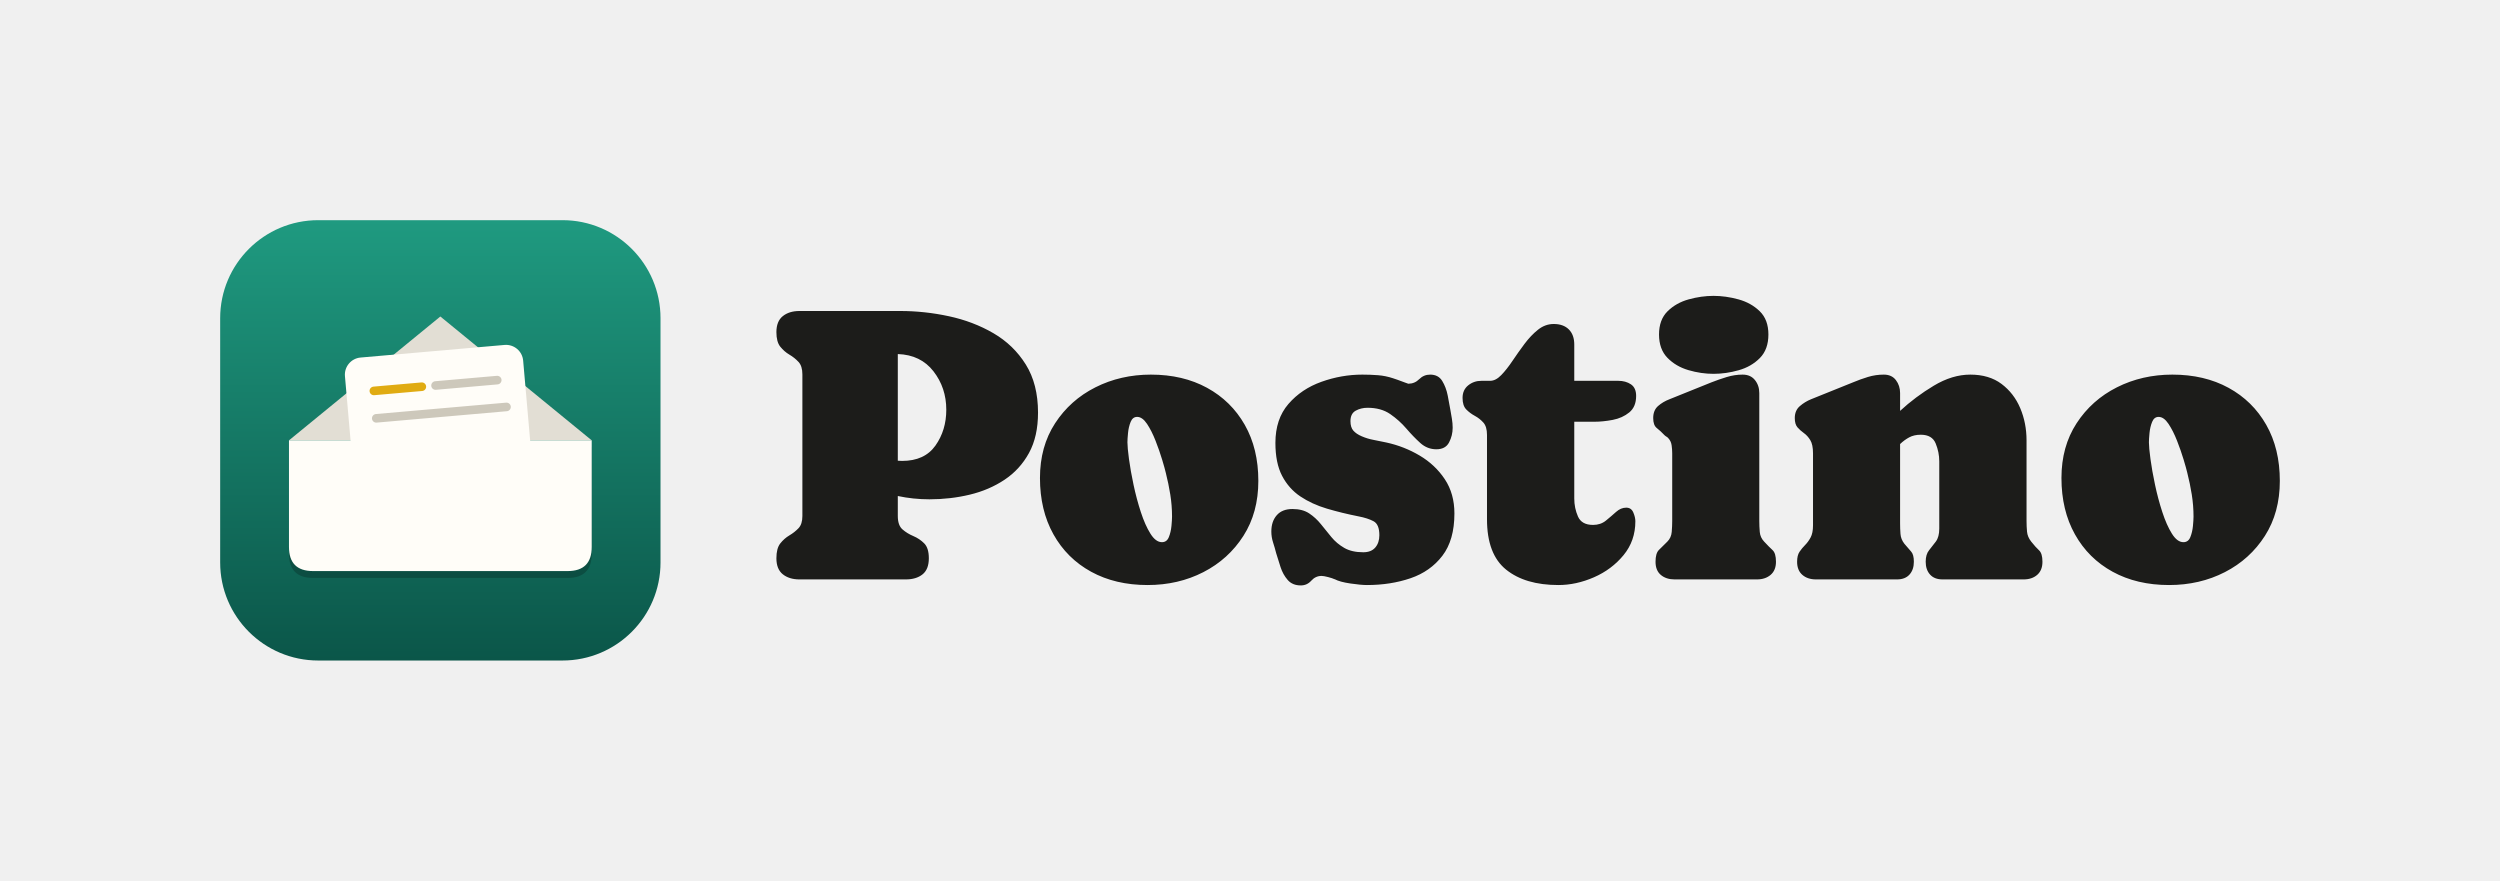
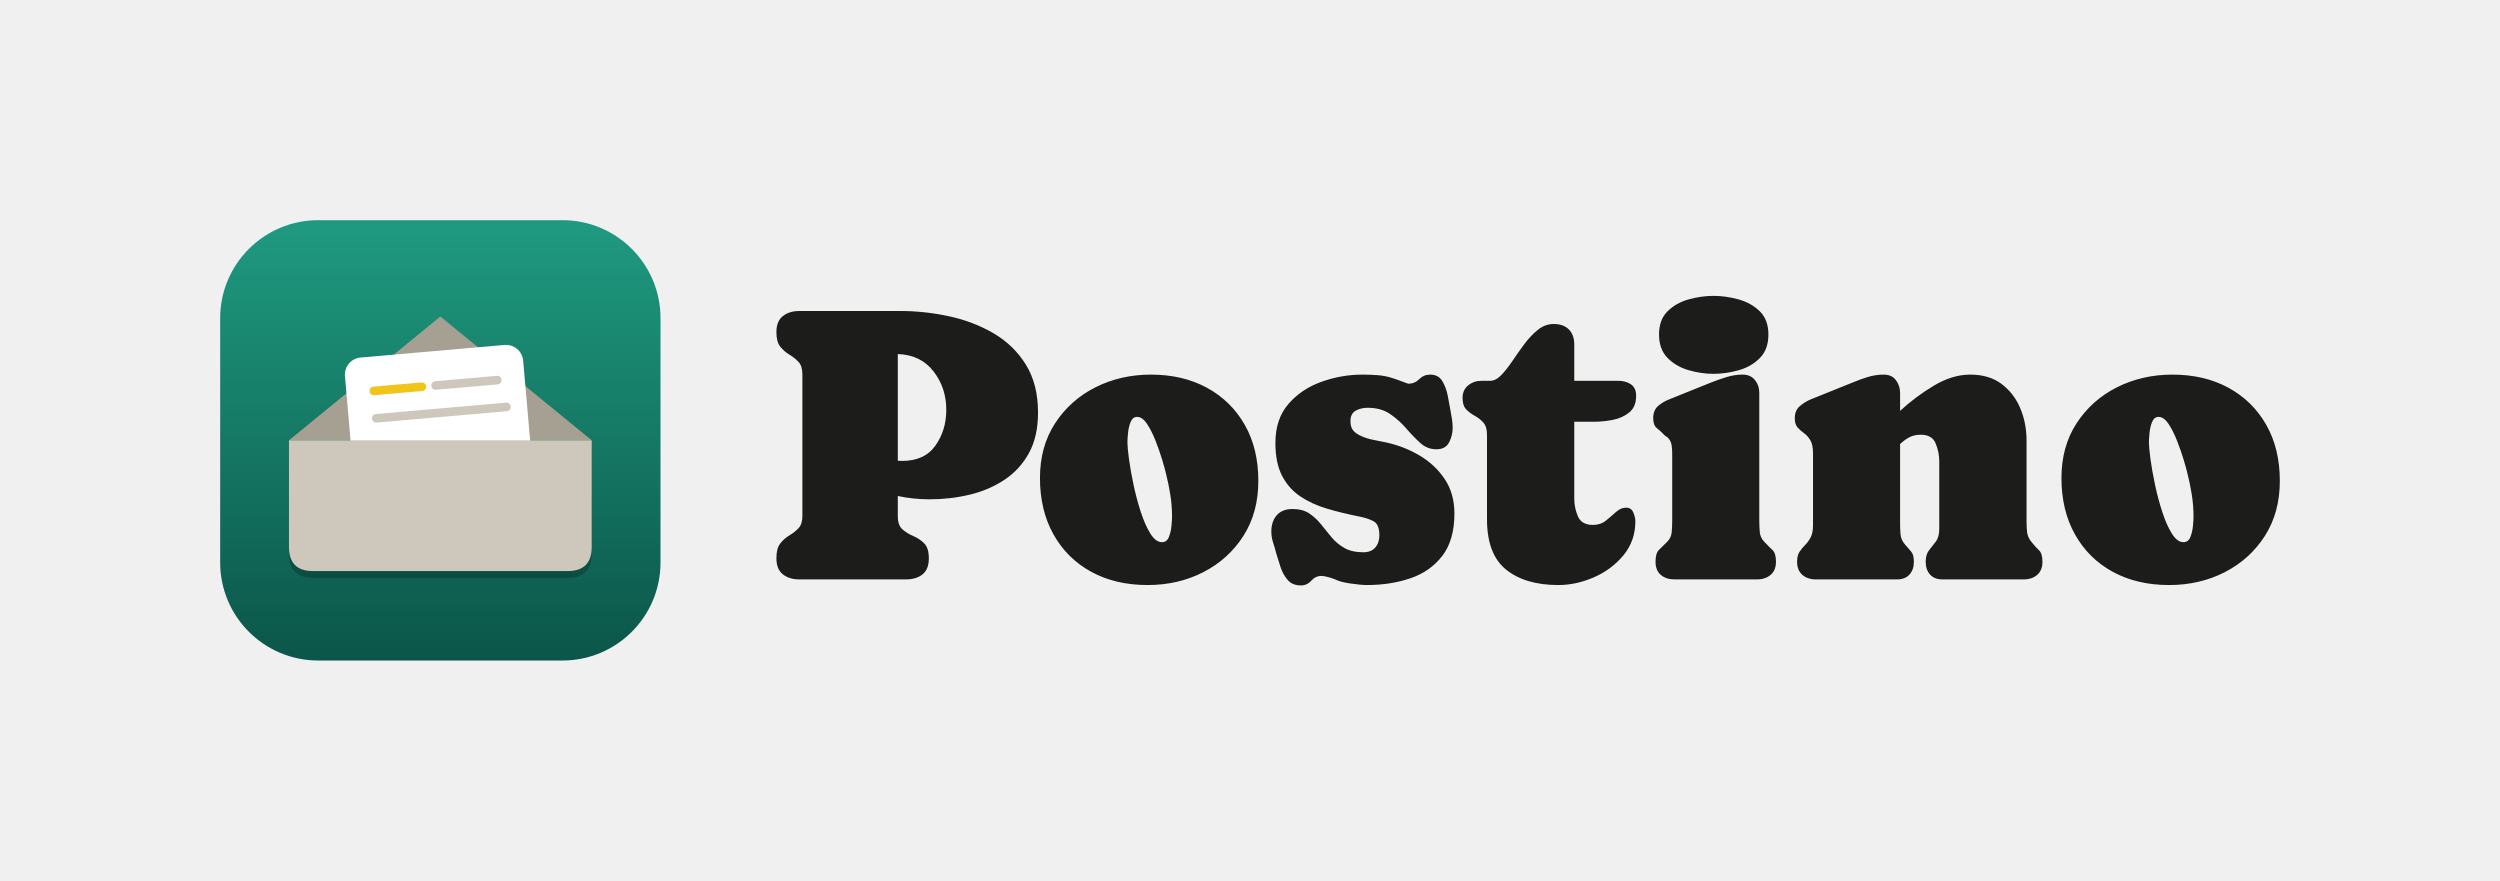
<svg xmlns="http://www.w3.org/2000/svg" viewBox="0 0 862.96 304" width="862.96" height="304">
  <svg x="76" y="76" width="152" height="152" viewBox="0 0 256 256">
    <defs>
      <linearGradient id="t" x1="0" y1="0" x2="0" y2="1">
        <stop offset="0" stop-color="#1f9a80" />
        <stop offset="1" stop-color="#0b5649" />
      </linearGradient>
    </defs>
    <rect width="256" height="256" rx="57" fill="url(#t)" />
-     <path d="M40 128 L128 56 L216 128 Z" fill="#e2ded4" />
+     <path d="M40 128 L128 56 L216 128 Z" fill="#a6a093" />
    <g transform="rotate(-5 128 128)">
-       <rect x="76" y="76" width="104" height="112" rx="10" fill="#fffdf8" />
+       <rect x="76" y="76" width="104" height="112" rx="10" fill="#ffffff" />
      <path d="M128 96 H164 M92 112 H168" fill="none" stroke="#cdc8bb" stroke-width="5" stroke-linecap="round" />
-       <path d="M92 96 H120" fill="none" stroke="#e0ab12" stroke-width="5" stroke-linecap="round" />
+       <path d="M92 96 H120" fill="none" stroke="#f0c419" stroke-width="5" stroke-linecap="round" />
    </g>
    <path d="M40 132 H216 V194 Q216 208 202 208 H54 Q40 208 40 194 Z" fill="#000" fill-opacity=".22" />
-     <path d="M40 128 H216 V190 Q216 204 202 204 H54 Q40 204 40 190 Z" fill="#fffdf8" />
+     <path d="M40 128 H216 V190 Q216 204 202 204 H54 Q40 204 40 190 Z" fill="#cdc8bb" />
  </svg>
  <g fill="#1c1c1a">
    <svg x="268" y="102.13" width="518.96" height="99.95" viewBox="39 -1462 7752 1493">
      <path d="M1388 -860Q1388 -737 1341.5 -652Q1295 -567 1215.5 -514Q1136 -461 1036 -437Q936 -413 828 -413Q745 -413 665 -430V-327Q665 -279 689 -258Q713 -237 745 -223.5Q777 -210 801 -186Q825 -162 825 -109Q825 -52 792.5 -26Q760 0 706 0H158Q105 0 72 -26.5Q39 -53 39 -109Q39 -160 59 -185.5Q79 -211 106 -227Q133 -243 153 -264Q173 -285 173 -327V-1057Q173 -1100 153 -1121.5Q133 -1143 106 -1159Q79 -1175 59 -1200Q39 -1225 39 -1275Q39 -1331 72 -1357.5Q105 -1384 158 -1384H678Q803 -1384 928.5 -1357Q1054 -1330 1158 -1269.5Q1262 -1209 1325 -1108Q1388 -1007 1388 -860ZM915 -875Q915 -988 849 -1073Q783 -1158 665 -1162V-612Q676 -611 687 -611Q803 -611 859 -690Q915 -769 915 -875ZM1970 -1056Q2135 -1056 2259.5 -988Q2384 -920 2454 -797Q2524 -674 2524 -508Q2524 -345 2447 -224.5Q2370 -104 2240.5 -37.5Q2111 29 1953 29Q1787 29 1662 -39.5Q1537 -108 1467.5 -232.5Q1398 -357 1398 -523Q1398 -685 1476 -805Q1554 -925 1684 -990.5Q1814 -1056 1970 -1056ZM2027 -192Q2052 -192 2062.5 -218Q2073 -244 2076 -275.5Q2079 -307 2079 -324Q2079 -381 2070 -437.5Q2061 -494 2047 -549Q2042 -571 2028 -617.5Q2014 -664 1994 -715Q1974 -766 1950 -802Q1926 -838 1899 -838Q1876 -838 1865.5 -812Q1855 -786 1852 -754.5Q1849 -723 1849 -707Q1849 -680 1857 -620.5Q1865 -561 1880.5 -488Q1896 -415 1918 -347.5Q1940 -280 1967.5 -236Q1995 -192 2027 -192ZM3087 -885Q3053 -885 3026 -870Q2999 -855 2999 -816Q2999 -784 3014 -767Q3029 -750 3057 -738Q3087 -725 3120 -719Q3153 -713 3184 -706Q3276 -686 3356 -638.5Q3436 -591 3485.5 -516.5Q3535 -442 3535 -340Q3535 -203 3473 -122Q3411 -41 3308.5 -6Q3206 29 3084 29Q3053 29 2998.5 21Q2944 13 2918 -1H2917Q2907 -6 2884 -12Q2861 -18 2850 -18Q2819 -18 2797 6.5Q2775 31 2743 31Q2700 31 2675.5 3Q2651 -25 2638.5 -63.5Q2626 -102 2616 -135Q2609 -163 2600 -190.5Q2591 -218 2591 -247Q2591 -299 2619 -331Q2647 -363 2700 -363Q2752 -363 2786 -340.5Q2820 -318 2846.5 -285Q2873 -252 2900.5 -218.5Q2928 -185 2967 -162.5Q3006 -140 3065 -140Q3106 -140 3127 -164.5Q3148 -189 3148 -228Q3148 -284 3118 -300Q3088 -316 3041 -325Q2955 -342 2877.5 -365Q2800 -388 2740.5 -428Q2681 -468 2646.5 -534Q2612 -600 2612 -704Q2612 -827 2679 -904.5Q2746 -982 2849.5 -1019Q2953 -1056 3060 -1056Q3101 -1056 3140.5 -1053Q3180 -1050 3219 -1037Q3224 -1036 3242.5 -1029Q3261 -1022 3279 -1015.5Q3297 -1009 3297 -1009Q3330 -1009 3353.5 -1032.5Q3377 -1056 3410 -1056Q3452 -1056 3472 -1023.5Q3492 -991 3500.5 -948Q3509 -905 3514 -875Q3518 -852 3522 -828.5Q3526 -805 3526 -782Q3526 -742 3507.5 -706.5Q3489 -671 3442 -671Q3395 -671 3359 -703.5Q3323 -736 3287 -778Q3251 -820 3204 -852.5Q3157 -885 3087 -885ZM4071 29Q3900 29 3801.5 -50.5Q3703 -130 3703 -310V-745Q3703 -788 3684 -809Q3665 -830 3640 -843.5Q3615 -857 3596 -876.5Q3577 -896 3577 -936Q3577 -977 3606 -1000.5Q3635 -1024 3674 -1024H3719Q3748 -1024 3776.5 -1053.5Q3805 -1083 3834.5 -1127Q3864 -1171 3896.5 -1214.5Q3929 -1258 3966 -1287.5Q4003 -1317 4047 -1317Q4097 -1317 4125 -1289Q4153 -1261 4153 -1211V-1024H4380Q4418 -1024 4445 -1006Q4472 -988 4472 -946Q4472 -890 4436.5 -861Q4401 -832 4351 -822.5Q4301 -813 4257 -813H4153V-417Q4153 -368 4172 -324.5Q4191 -281 4250 -281Q4289 -281 4316.5 -303.5Q4344 -326 4368.5 -348Q4393 -370 4421 -370Q4447 -370 4457.5 -345Q4468 -320 4468 -300Q4468 -199 4407 -125Q4346 -51 4254.5 -11Q4163 29 4071 29ZM5021 -1056Q5062 -1056 5084.5 -1028Q5107 -1000 5107 -961V-301Q5107 -273 5109.5 -244.5Q5112 -216 5132 -195Q5158 -167 5175.5 -151Q5193 -135 5193 -91Q5193 -47 5165.5 -23.5Q5138 0 5095 0H4670Q4627 0 4599.5 -23Q4572 -46 4572 -91Q4572 -134 4589 -151.5Q4606 -169 4633 -195Q4653 -215 4655.5 -245Q4658 -275 4658 -301V-650Q4658 -670 4655 -691.5Q4652 -713 4638 -728Q4634 -733 4628.5 -736Q4623 -739 4619 -743Q4597 -766 4578.5 -780.5Q4560 -795 4560 -832Q4560 -872 4585 -894Q4610 -916 4644 -929L4860 -1016Q4898 -1031 4939 -1043.5Q4980 -1056 5021 -1056ZM4871 -1060Q4807 -1060 4742 -1079Q4677 -1098 4633.5 -1142.5Q4590 -1187 4590 -1263Q4590 -1339 4634 -1382.5Q4678 -1426 4743 -1444Q4808 -1462 4871 -1462Q4934 -1462 4999.5 -1444Q5065 -1426 5109.5 -1382.5Q5154 -1339 5154 -1263Q5154 -1186 5110 -1141.5Q5066 -1097 5000.5 -1078.5Q4935 -1060 4871 -1060ZM5749 -1056Q5790 -1056 5811.5 -1027.5Q5833 -999 5833 -961V-869Q5912 -942 6007 -999Q6102 -1056 6195 -1056Q6292 -1056 6356 -1008Q6420 -960 6452.5 -883Q6485 -806 6485 -717V-301Q6485 -273 6487.5 -246Q6490 -219 6509 -195Q6532 -166 6549.5 -150Q6567 -134 6567 -91Q6567 -47 6540 -23.5Q6513 0 6470 0H6052Q6010 0 5987.5 -25Q5965 -50 5965 -91Q5965 -129 5982.5 -150.5Q6000 -172 6017.5 -195.5Q6035 -219 6035 -262V-609Q6035 -656 6016.5 -701Q5998 -746 5940 -746Q5905 -746 5880 -732.5Q5855 -719 5833 -698V-289Q5833 -262 5835 -234.5Q5837 -207 5855 -184Q5876 -159 5890 -143.5Q5904 -128 5904 -91Q5904 -50 5881.5 -25Q5859 0 5817 0H5399Q5356 0 5329 -23.5Q5302 -47 5302 -91Q5302 -124 5314.5 -142.5Q5327 -161 5343 -177Q5359 -193 5371.5 -216Q5384 -239 5384 -279V-650Q5384 -695 5370 -718Q5356 -741 5337 -754.5Q5318 -768 5304 -784Q5290 -800 5290 -832Q5290 -871 5316 -893.5Q5342 -916 5374 -929L5590 -1016Q5628 -1032 5667.5 -1044Q5707 -1056 5749 -1056ZM7237 -1056Q7402 -1056 7526.5 -988Q7651 -920 7721 -797Q7791 -674 7791 -508Q7791 -345 7714 -224.5Q7637 -104 7507.5 -37.5Q7378 29 7220 29Q7054 29 6929 -39.5Q6804 -108 6734.5 -232.5Q6665 -357 6665 -523Q6665 -685 6743 -805Q6821 -925 6951 -990.5Q7081 -1056 7237 -1056ZM7294 -192Q7319 -192 7329.5 -218Q7340 -244 7343 -275.5Q7346 -307 7346 -324Q7346 -381 7337 -437.5Q7328 -494 7314 -549Q7309 -571 7295 -617.5Q7281 -664 7261 -715Q7241 -766 7217 -802Q7193 -838 7166 -838Q7143 -838 7132.5 -812Q7122 -786 7119 -754.5Q7116 -723 7116 -707Q7116 -680 7124 -620.5Q7132 -561 7147.5 -488Q7163 -415 7185 -347.5Q7207 -280 7234.5 -236Q7262 -192 7294 -192Z" />
    </svg>
  </g>
</svg>
